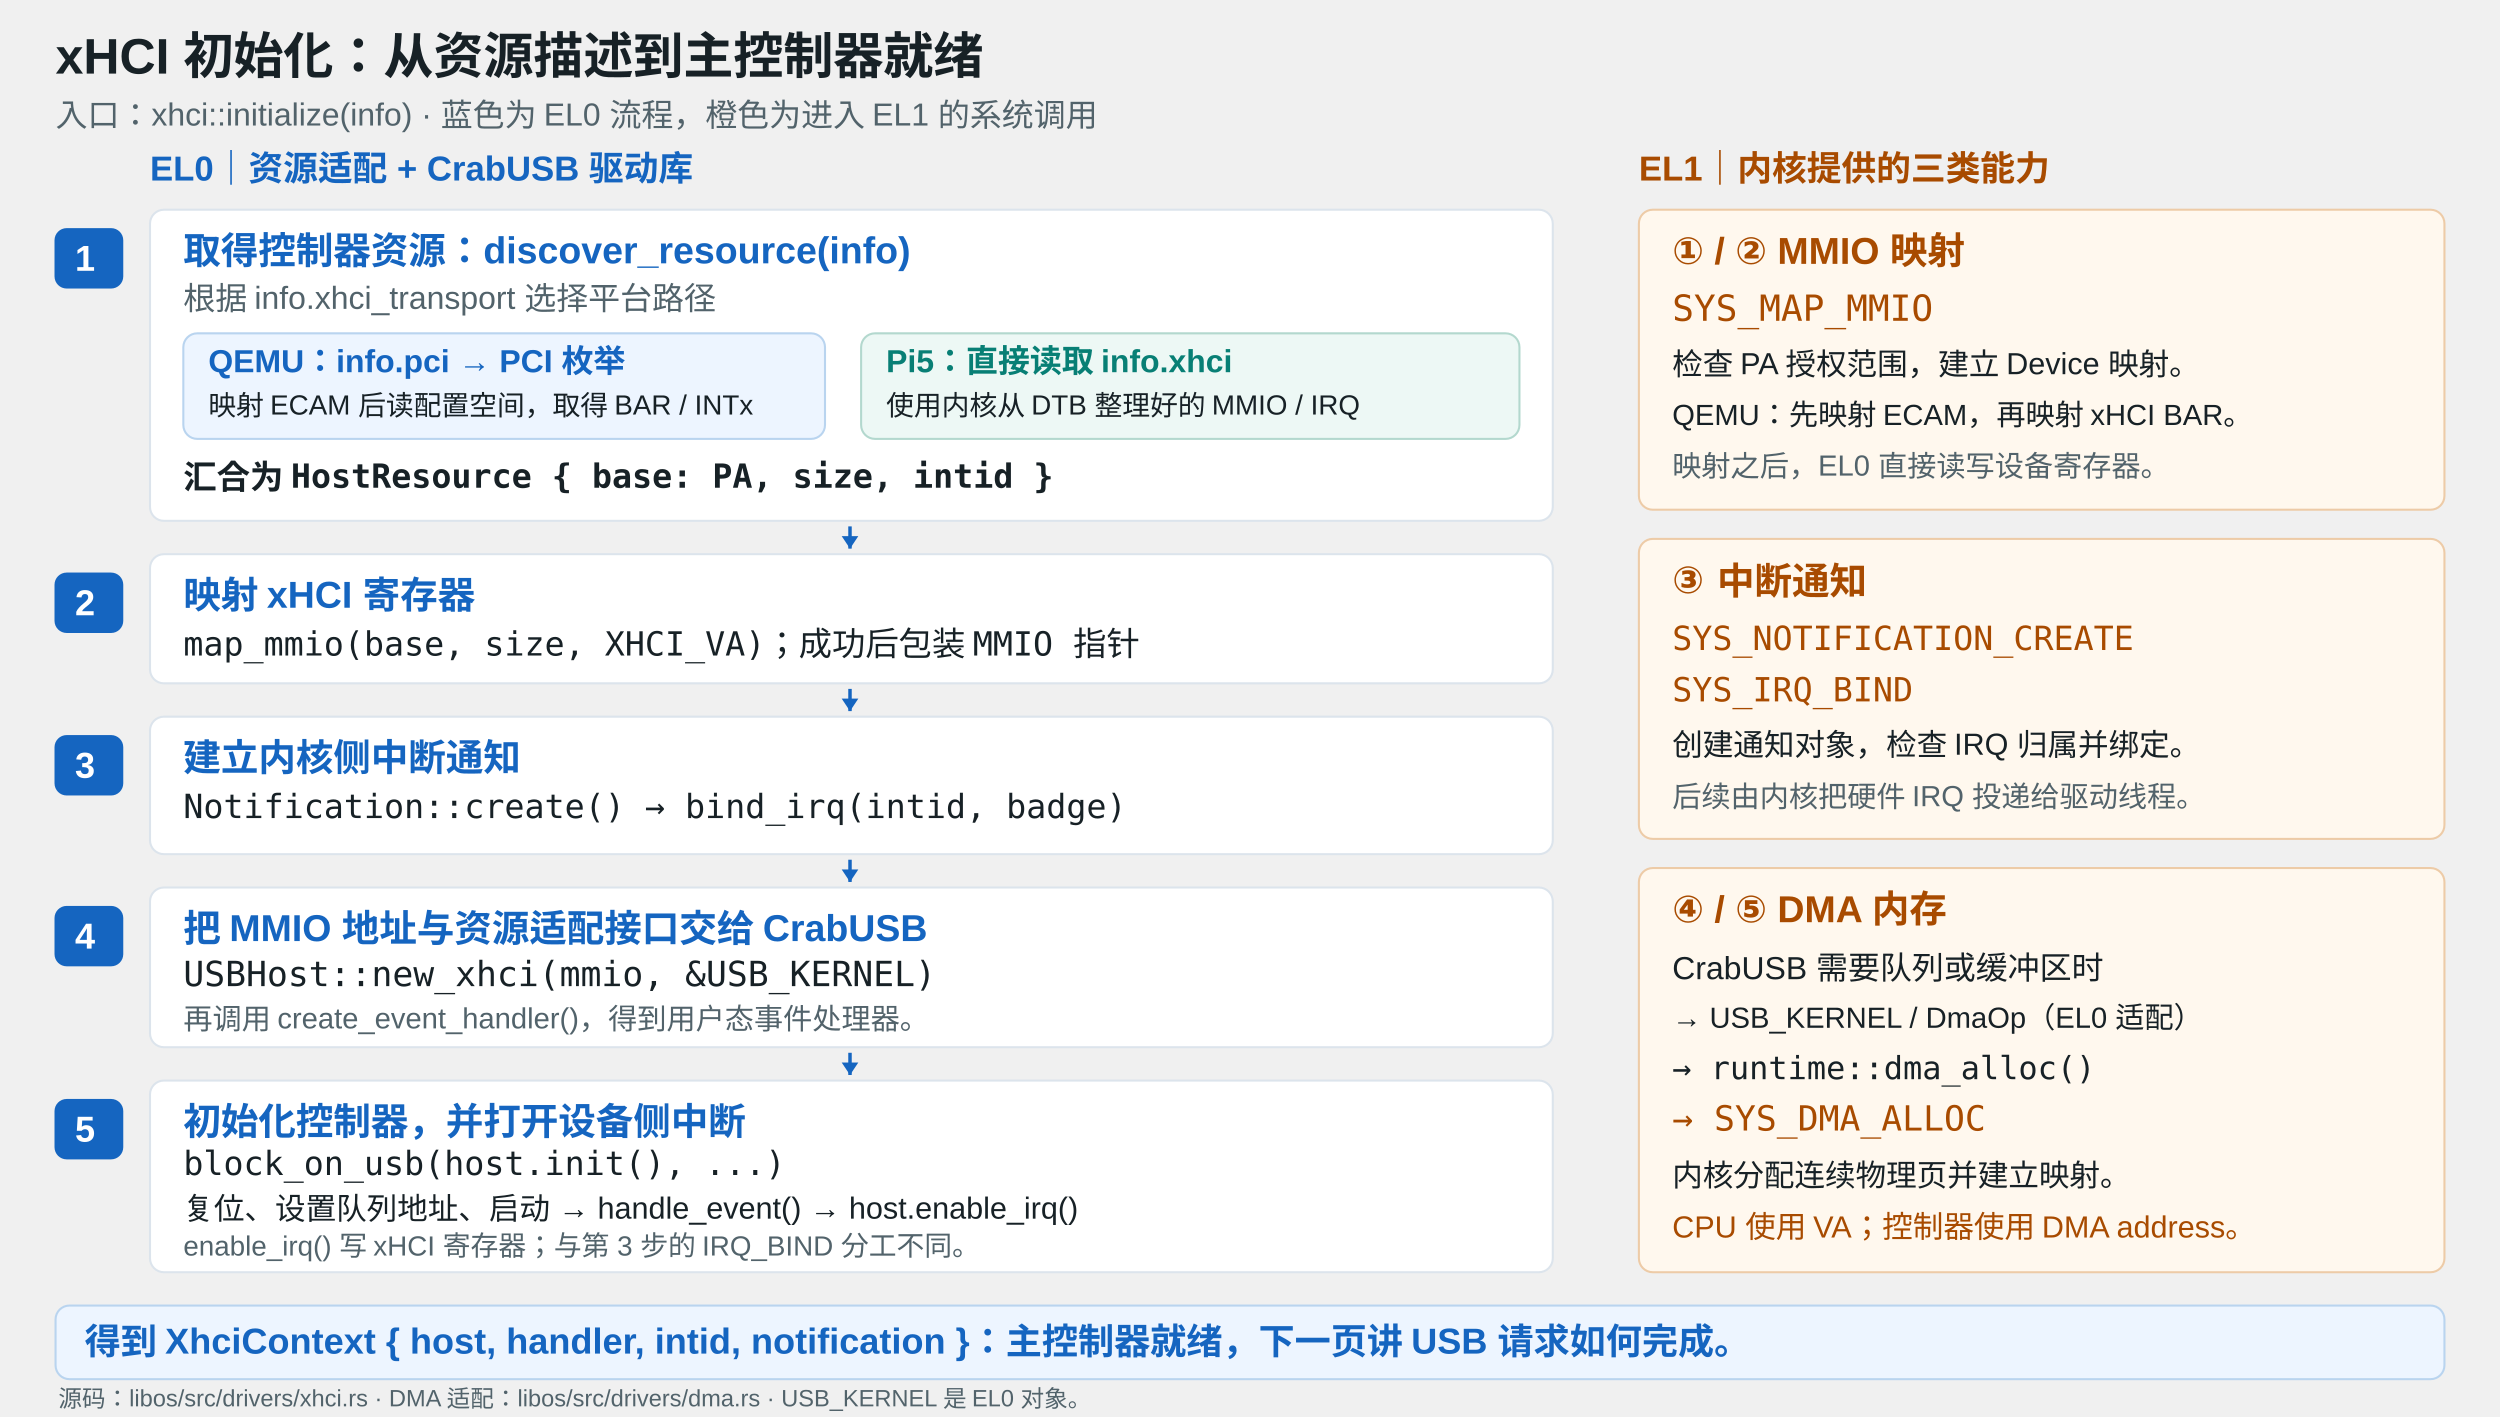
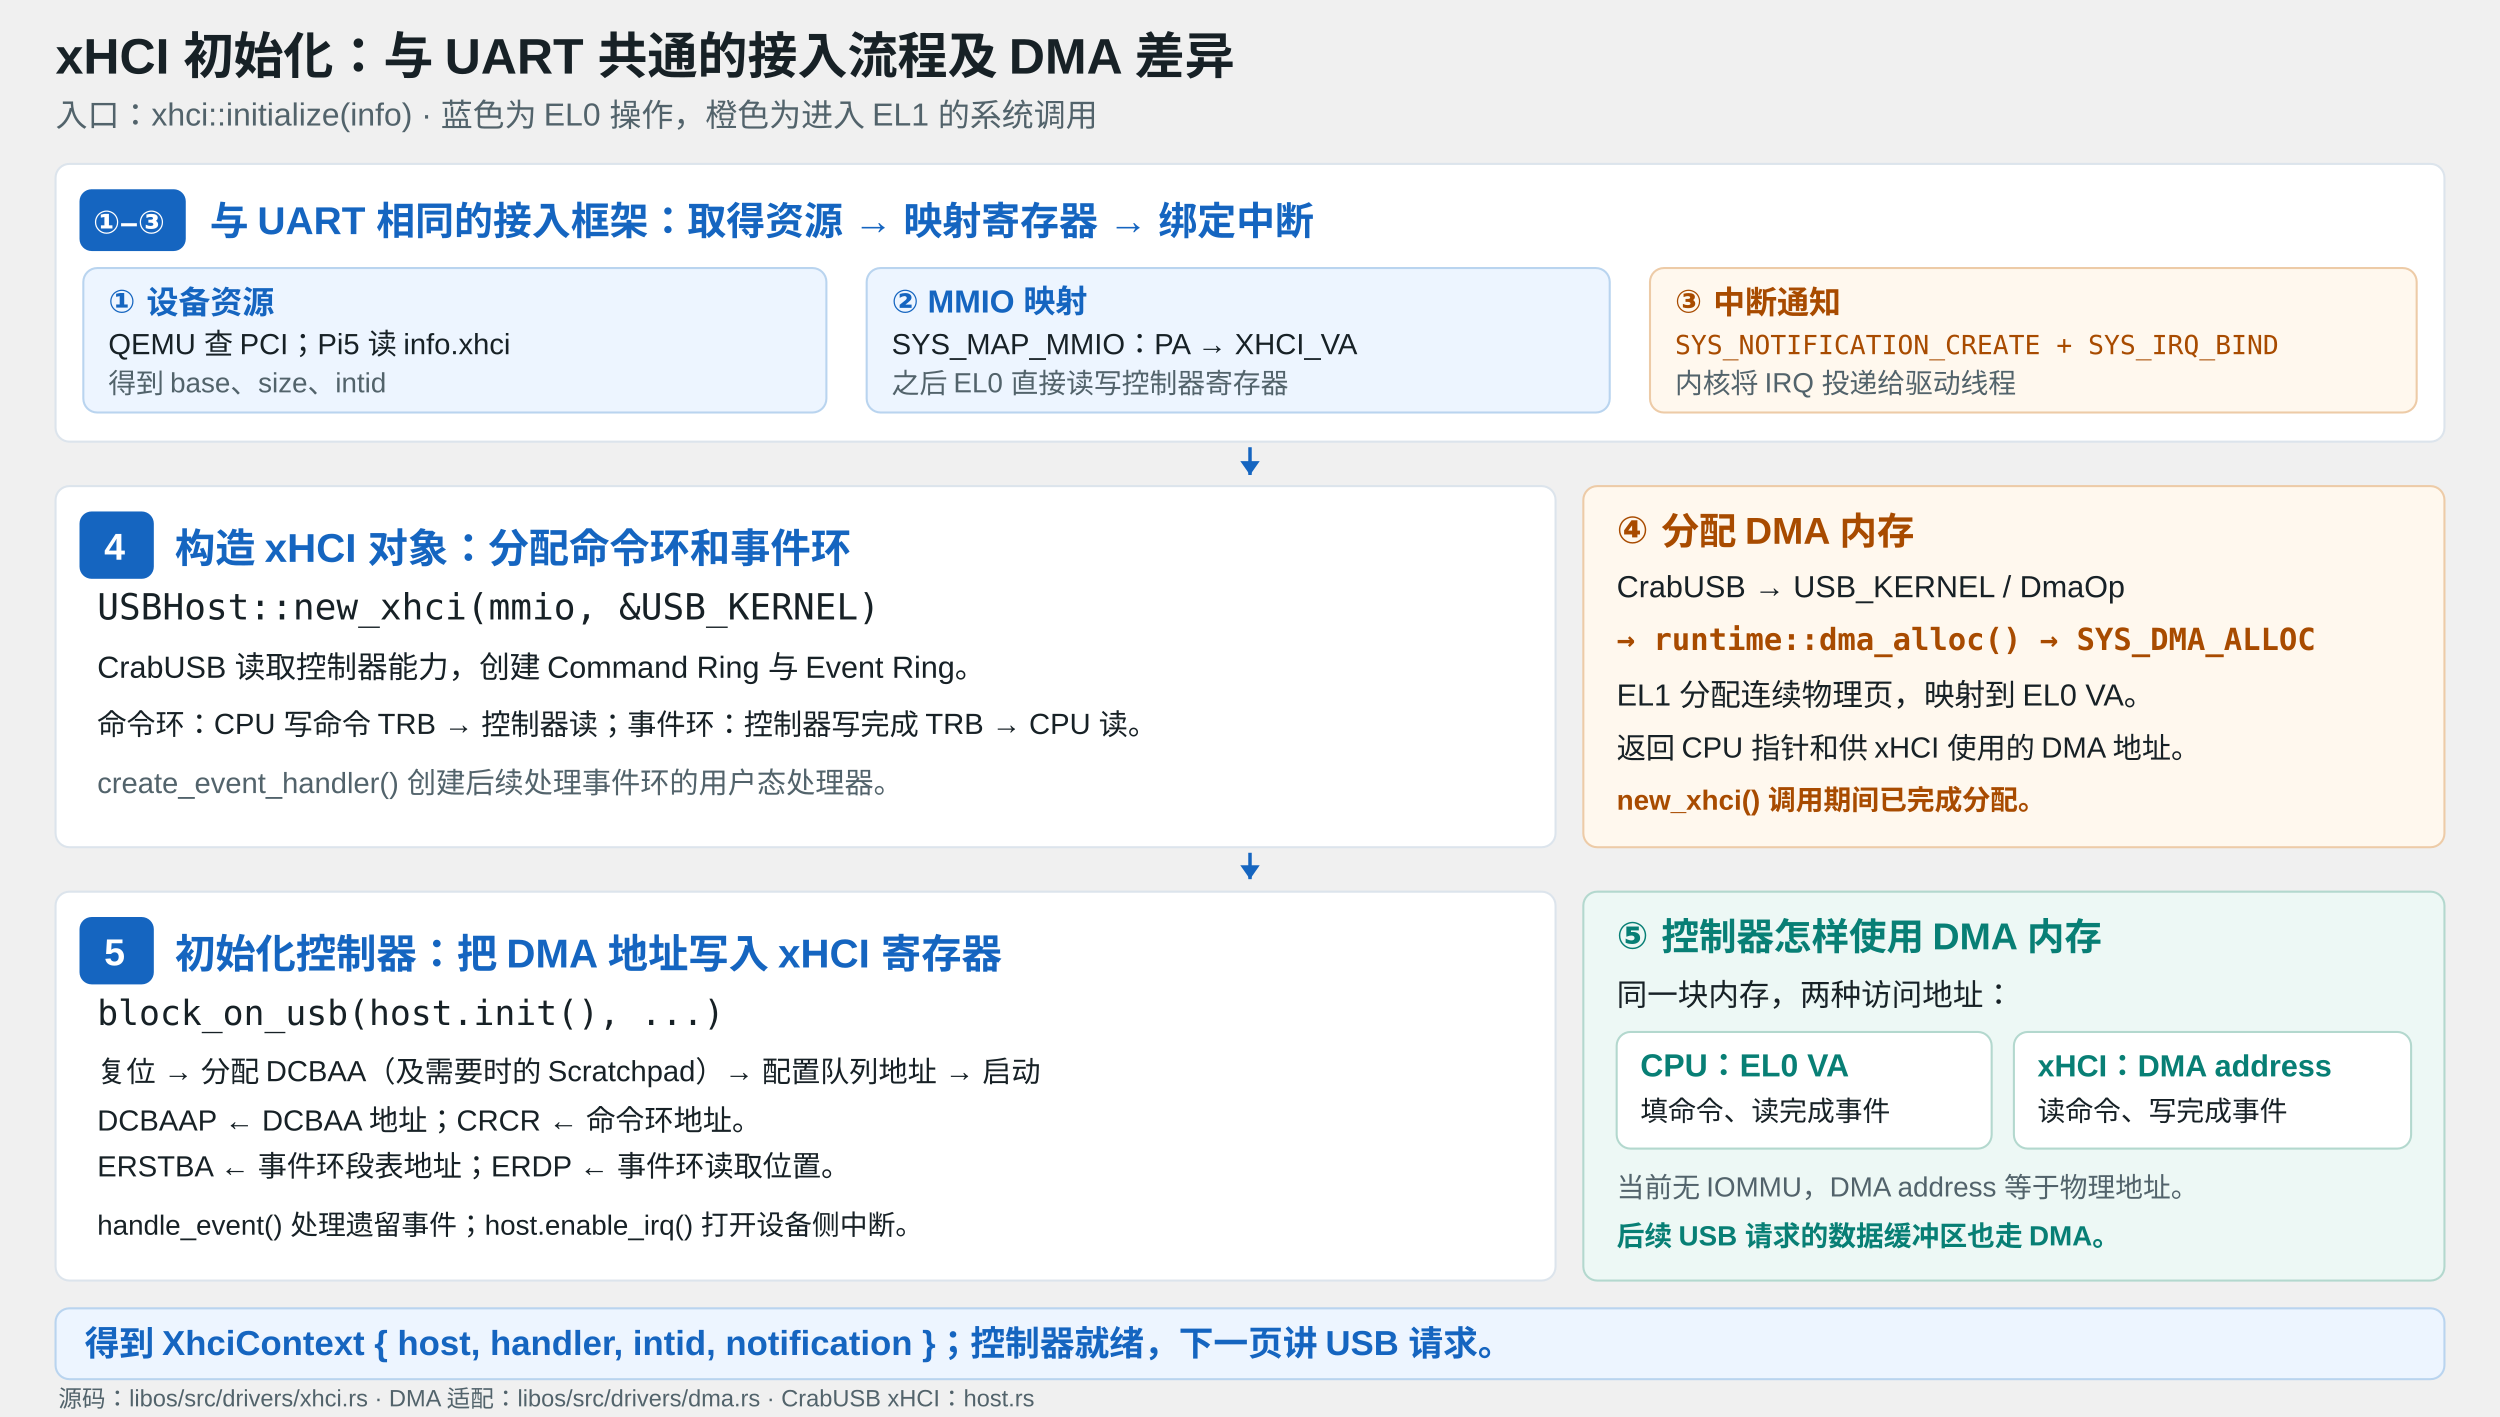
<svg xmlns="http://www.w3.org/2000/svg" width="1800" height="1020" viewBox="0 0 1800 1020" role="img" aria-labelledby="title desc">
-   <text x="40" y="53" font-family="PingFang SC, Microsoft YaHei, Arial, sans-serif" font-size="36" font-weight="700" fill="#172126">xHCI 初始化：从资源描述到主控制器就绪</text>
-   <text x="40" y="91" font-family="PingFang SC, Microsoft YaHei, Arial, sans-serif" font-size="23" font-weight="400" fill="#52636b">入口：xhci::initialize(info)  ·  蓝色为 EL0 流程，橙色为进入 EL1 的系统调用</text>
-   <text x="108" y="130" font-family="PingFang SC, Microsoft YaHei, Arial, sans-serif" font-size="25" font-weight="700" fill="#1565c0">EL0｜资源适配 + CrabUSB 驱动库</text>
-   <text x="1180" y="130" font-family="PingFang SC, Microsoft YaHei, Arial, sans-serif" font-size="25" font-weight="700" fill="#a84b00">EL1｜内核提供的三类能力</text>
-   <rect x="108" y="151" width="1010" height="224" rx="10" fill="#fff" stroke="#dce4ec" stroke-width="1.5" />
-   <rect x="40" y="165" width="48" height="42" rx="8" fill="#1565c0" stroke="#1565c0" stroke-width="1.5" />
-   <text x="54" y="195" font-family="PingFang SC, Microsoft YaHei, Arial, sans-serif" font-size="26" font-weight="700" fill="#fff">1</text>
-   <text x="132" y="190" font-family="PingFang SC, Microsoft YaHei, Arial, sans-serif" font-size="27" font-weight="700" fill="#1565c0">取得控制器资源：discover_resource(info)</text>
-   <text x="132" y="223" font-family="PingFang SC, Microsoft YaHei, Arial, sans-serif" font-size="23" font-weight="400" fill="#52636b">根据 info.xhci_transport 选择平台路径</text>
-   <rect x="132" y="240" width="462" height="76" rx="10" fill="#edf5ff" stroke="#b9d4ef" stroke-width="1.5" />
-   <text x="150" y="268" font-family="PingFang SC, Microsoft YaHei, Arial, sans-serif" font-size="23" font-weight="700" fill="#1565c0">QEMU：info.pci → PCI 枚举</text>
-   <text x="150" y="299" font-family="PingFang SC, Microsoft YaHei, Arial, sans-serif" font-size="20" font-weight="400" fill="#172126">映射 ECAM 后读配置空间，取得 BAR / INTx</text>
-   <rect x="620" y="240" width="474" height="76" rx="10" fill="#edf8f5" stroke="#b3d8ce" stroke-width="1.5" />
-   <text x="638" y="268" font-family="PingFang SC, Microsoft YaHei, Arial, sans-serif" font-size="23" font-weight="700" fill="#087f75">Pi5：直接读取 info.xhci</text>
-   <text x="638" y="299" font-family="PingFang SC, Microsoft YaHei, Arial, sans-serif" font-size="20" font-weight="400" fill="#172126">使用内核从 DTB 整理好的 MMIO / IRQ</text>
-   <text x="132" y="352" font-family="Menlo, Consolas, PingFang SC, Microsoft YaHei, monospace" font-size="24" font-weight="700" fill="#172126">汇合为 HostResource { base: PA, size, intid }</text>
-   <line x1="612" y1="379" x2="612" y2="395" stroke="#1565c0" stroke-width="2.5" />
-   <polygon points="612,395 606,386 618,386" fill="#1565c0" />
-   <rect x="108" y="399" width="1010" height="93" rx="10" fill="#fff" stroke="#dce4ec" stroke-width="1.5" />
-   <rect x="40" y="413" width="48" height="42" rx="8" fill="#1565c0" stroke="#1565c0" stroke-width="1.5" />
-   <text x="54" y="443" font-family="PingFang SC, Microsoft YaHei, Arial, sans-serif" font-size="26" font-weight="700" fill="#fff">2</text>
-   <text x="132" y="438" font-family="PingFang SC, Microsoft YaHei, Arial, sans-serif" font-size="27" font-weight="700" fill="#1565c0">映射 xHCI 寄存器</text>
-   <text x="132" y="472" font-family="Menlo, Consolas, PingFang SC, Microsoft YaHei, monospace" font-size="24" font-weight="400" fill="#172126">map_mmio(base, size, XHCI_VA)；成功后包装 MMIO 指针</text>
-   <line x1="612" y1="496" x2="612" y2="512" stroke="#1565c0" stroke-width="2.5" />
-   <polygon points="612,512 606,503 618,503" fill="#1565c0" />
-   <rect x="108" y="516" width="1010" height="99" rx="10" fill="#fff" stroke="#dce4ec" stroke-width="1.5" />
-   <rect x="40" y="530" width="48" height="42" rx="8" fill="#1565c0" stroke="#1565c0" stroke-width="1.5" />
-   <text x="54" y="560" font-family="PingFang SC, Microsoft YaHei, Arial, sans-serif" font-size="26" font-weight="700" fill="#fff">3</text>
-   <text x="132" y="555" font-family="PingFang SC, Microsoft YaHei, Arial, sans-serif" font-size="27" font-weight="700" fill="#1565c0">建立内核侧中断通知</text>
-   <text x="132" y="589" font-family="Menlo, Consolas, PingFang SC, Microsoft YaHei, monospace" font-size="24" font-weight="400" fill="#172126">Notification::create() → bind_irq(intid, badge)</text>
-   <line x1="612" y1="619" x2="612" y2="635" stroke="#1565c0" stroke-width="2.5" />
-   <polygon points="612,635 606,626 618,626" fill="#1565c0" />
-   <rect x="108" y="639" width="1010" height="115" rx="10" fill="#fff" stroke="#dce4ec" stroke-width="1.5" />
-   <rect x="40" y="653" width="48" height="42" rx="8" fill="#1565c0" stroke="#1565c0" stroke-width="1.5" />
-   <text x="54" y="683" font-family="PingFang SC, Microsoft YaHei, Arial, sans-serif" font-size="26" font-weight="700" fill="#fff">4</text>
-   <text x="132" y="678" font-family="PingFang SC, Microsoft YaHei, Arial, sans-serif" font-size="27" font-weight="700" fill="#1565c0">把 MMIO 地址与资源适配接口交给 CrabUSB</text>
-   <text x="132" y="710" font-family="Menlo, Consolas, PingFang SC, Microsoft YaHei, monospace" font-size="25" font-weight="400" fill="#172126">USBHost::new_xhci(mmio, &amp;USB_KERNEL)</text>
-   <text x="132" y="741" font-family="PingFang SC, Microsoft YaHei, Arial, sans-serif" font-size="21" font-weight="400" fill="#52636b">再调用 create_event_handler()，得到用户态事件处理器。</text>
-   <line x1="612" y1="758" x2="612" y2="774" stroke="#1565c0" stroke-width="2.5" />
-   <polygon points="612,774 606,765 618,765" fill="#1565c0" />
-   <rect x="108" y="778" width="1010" height="138" rx="10" fill="#fff" stroke="#dce4ec" stroke-width="1.5" />
-   <rect x="40" y="792" width="48" height="42" rx="8" fill="#1565c0" stroke="#1565c0" stroke-width="1.5" />
-   <text x="54" y="822" font-family="PingFang SC, Microsoft YaHei, Arial, sans-serif" font-size="26" font-weight="700" fill="#fff">5</text>
-   <text x="132" y="817" font-family="PingFang SC, Microsoft YaHei, Arial, sans-serif" font-size="27" font-weight="700" fill="#1565c0">初始化控制器，并打开设备侧中断</text>
-   <text x="132" y="846" font-family="Menlo, Consolas, PingFang SC, Microsoft YaHei, monospace" font-size="24" font-weight="400" fill="#172126">block_on_usb(host.init(), ...)</text>
-   <text x="132" y="878" font-family="PingFang SC, Microsoft YaHei, Arial, sans-serif" font-size="22" font-weight="400" fill="#172126">复位、设置队列地址、启动 → handle_event() → host.enable_irq()</text>
-   <text x="132" y="904" font-family="PingFang SC, Microsoft YaHei, Arial, sans-serif" font-size="20" font-weight="400" fill="#52636b">enable_irq() 写 xHCI 寄存器；与第 3 步的 IRQ_BIND 分工不同。</text>
-   <rect x="1180" y="151" width="580" height="216" rx="10" fill="#fff8ee" stroke="#edcba7" stroke-width="1.5" />
-   <text x="1204" y="190" font-family="PingFang SC, Microsoft YaHei, Arial, sans-serif" font-size="27" font-weight="700" fill="#a84b00">① / ②  MMIO 映射</text>
-   <text x="1204" y="231" font-family="Menlo, Consolas, PingFang SC, Microsoft YaHei, monospace" font-size="26" font-weight="400" fill="#a84b00">SYS_MAP_MMIO</text>
-   <text x="1204" y="270" font-family="PingFang SC, Microsoft YaHei, Arial, sans-serif" font-size="22" font-weight="400" fill="#172126">检查 PA 授权范围，建立 Device 映射。</text>
-   <text x="1204" y="306" font-family="PingFang SC, Microsoft YaHei, Arial, sans-serif" font-size="21" font-weight="400" fill="#172126">QEMU：先映射 ECAM，再映射 xHCI BAR。</text>
-   <text x="1204" y="343" font-family="PingFang SC, Microsoft YaHei, Arial, sans-serif" font-size="21" font-weight="400" fill="#52636b">映射之后，EL0 直接读写设备寄存器。</text>
-   <rect x="1180" y="388" width="580" height="216" rx="10" fill="#fff8ee" stroke="#edcba7" stroke-width="1.5" />
-   <text x="1204" y="427" font-family="PingFang SC, Microsoft YaHei, Arial, sans-serif" font-size="27" font-weight="700" fill="#a84b00">③  中断通知</text>
-   <text x="1204" y="468" font-family="Menlo, Consolas, PingFang SC, Microsoft YaHei, monospace" font-size="24" font-weight="400" fill="#a84b00">SYS_NOTIFICATION_CREATE</text>
-   <text x="1204" y="505" font-family="Menlo, Consolas, PingFang SC, Microsoft YaHei, monospace" font-size="24" font-weight="400" fill="#a84b00">SYS_IRQ_BIND</text>
-   <text x="1204" y="544" font-family="PingFang SC, Microsoft YaHei, Arial, sans-serif" font-size="22" font-weight="400" fill="#172126">创建通知对象，检查 IRQ 归属并绑定。</text>
-   <text x="1204" y="581" font-family="PingFang SC, Microsoft YaHei, Arial, sans-serif" font-size="21" font-weight="400" fill="#52636b">后续由内核把硬件 IRQ 投递给驱动线程。</text>
-   <rect x="1180" y="625" width="580" height="291" rx="10" fill="#fff8ee" stroke="#edcba7" stroke-width="1.5" />
-   <text x="1204" y="664" font-family="PingFang SC, Microsoft YaHei, Arial, sans-serif" font-size="27" font-weight="700" fill="#a84b00">④ / ⑤  DMA 内存</text>
-   <text x="1204" y="705" font-family="PingFang SC, Microsoft YaHei, Arial, sans-serif" font-size="23" font-weight="400" fill="#172126">CrabUSB 需要队列或缓冲区时</text>
-   <text x="1204" y="740" font-family="PingFang SC, Microsoft YaHei, Arial, sans-serif" font-size="21" font-weight="400" fill="#172126">→ USB_KERNEL / DmaOp（EL0 适配）</text>
-   <text x="1204" y="777" font-family="Menlo, Consolas, PingFang SC, Microsoft YaHei, monospace" font-size="23" font-weight="400" fill="#172126">→ runtime::dma_alloc()</text>
-   <text x="1204" y="814" font-family="Menlo, Consolas, PingFang SC, Microsoft YaHei, monospace" font-size="25" font-weight="400" fill="#a84b00">→ SYS_DMA_ALLOC</text>
-   <text x="1204" y="854" font-family="PingFang SC, Microsoft YaHei, Arial, sans-serif" font-size="22" font-weight="400" fill="#172126">内核分配连续物理页并建立映射。</text>
-   <text x="1204" y="891" font-family="PingFang SC, Microsoft YaHei, Arial, sans-serif" font-size="22" font-weight="400" fill="#a84b00">CPU 使用 VA；控制器使用 DMA address。</text>
-   <rect x="40" y="940" width="1720" height="53" rx="10" fill="#edf5ff" stroke="#b9d4ef" stroke-width="1.5" />
-   <text x="61" y="975" font-family="PingFang SC, Microsoft YaHei, Arial, sans-serif" font-size="26" font-weight="700" fill="#1565c0">得到 XhciContext { host, handler, intid, notification }：主控制器就绪，下一页讲 USB 请求如何完成。</text>
-   <text x="42" y="1013" font-family="PingFang SC, Microsoft YaHei, Arial, sans-serif" font-size="17" font-weight="400" fill="#52636b">源码：libos/src/drivers/xhci.rs · DMA 适配：libos/src/drivers/dma.rs · USB_KERNEL 是 EL0 对象。</text>
+   <text x="40" y="53" font-family="PingFang SC, Microsoft YaHei, Arial, sans-serif" font-size="36" font-weight="700" fill="#172126">xHCI 初始化：与 UART 共通的接入流程及 DMA 差异</text>
+   <text x="40" y="91" font-family="PingFang SC, Microsoft YaHei, Arial, sans-serif" font-size="23" font-weight="400" fill="#52636b">入口：xhci::initialize(info)  ·  蓝色为 EL0 操作，橙色为进入 EL1 的系统调用</text>
+   <rect x="40" y="118" width="1720" height="200" rx="10" fill="#fff" stroke="#dce4ec" stroke-width="1.5" />
+   <rect x="58" y="137" width="75" height="43" rx="8" fill="#1565c0" stroke="#1565c0" stroke-width="1.5" />
+   <text x="67" y="168" font-family="PingFang SC, Microsoft YaHei, Arial, sans-serif" font-size="23" font-weight="700" fill="#fff">①–③</text>
+   <text x="151" y="169" font-family="PingFang SC, Microsoft YaHei, Arial, sans-serif" font-size="28" font-weight="700" fill="#1565c0">与 UART 相同的接入框架：取得资源 → 映射寄存器 → 绑定中断</text>
+   <rect x="60" y="193" width="535" height="104" rx="10" fill="#edf5ff" stroke="#b9d4ef" stroke-width="1.5" />
+   <text x="78" y="225" font-family="PingFang SC, Microsoft YaHei, Arial, sans-serif" font-size="23" font-weight="700" fill="#1565c0">① 设备资源</text>
+   <text x="78" y="255" font-family="PingFang SC, Microsoft YaHei, Arial, sans-serif" font-size="21" font-weight="400" fill="#172126">QEMU 查 PCI；Pi5 读 info.xhci</text>
+   <text x="78" y="283" font-family="PingFang SC, Microsoft YaHei, Arial, sans-serif" font-size="20" font-weight="400" fill="#52636b">得到 base、size、intid</text>
+   <rect x="624" y="193" width="535" height="104" rx="10" fill="#edf5ff" stroke="#b9d4ef" stroke-width="1.5" />
+   <text x="642" y="225" font-family="PingFang SC, Microsoft YaHei, Arial, sans-serif" font-size="23" font-weight="700" fill="#1565c0">② MMIO 映射</text>
+   <text x="642" y="255" font-family="PingFang SC, Microsoft YaHei, Arial, sans-serif" font-size="21" font-weight="400" fill="#172126">SYS_MAP_MMIO：PA → XHCI_VA</text>
+   <text x="642" y="283" font-family="PingFang SC, Microsoft YaHei, Arial, sans-serif" font-size="20" font-weight="400" fill="#52636b">之后 EL0 直接读写控制器寄存器</text>
+   <rect x="1188" y="193" width="552" height="104" rx="10" fill="#fff8ee" stroke="#edcba7" stroke-width="1.5" />
+   <text x="1206" y="225" font-family="PingFang SC, Microsoft YaHei, Arial, sans-serif" font-size="23" font-weight="700" fill="#a84b00">③ 中断通知</text>
+   <text x="1206" y="255" font-family="Menlo, Consolas, PingFang SC, Microsoft YaHei, monospace" font-size="19" font-weight="400" fill="#a84b00">SYS_NOTIFICATION_CREATE + SYS_IRQ_BIND</text>
+   <text x="1206" y="283" font-family="PingFang SC, Microsoft YaHei, Arial, sans-serif" font-size="20" font-weight="400" fill="#52636b">内核将 IRQ 投递给驱动线程</text>
+   <line x1="900" y1="322" x2="900" y2="342" stroke="#1565c0" stroke-width="2.5" />
+   <polygon points="900,342 893,332 907,332" fill="#1565c0" />
+   <rect x="40" y="350" width="1080" height="260" rx="10" fill="#fff" stroke="#dce4ec" stroke-width="1.5" />
+   <rect x="58" y="369" width="52" height="47" rx="8" fill="#1565c0" stroke="#1565c0" stroke-width="1.5" />
+   <text x="75" y="403" font-family="PingFang SC, Microsoft YaHei, Arial, sans-serif" font-size="27" font-weight="700" fill="#fff">4</text>
+   <text x="126" y="405" font-family="PingFang SC, Microsoft YaHei, Arial, sans-serif" font-size="29" font-weight="700" fill="#1565c0">构造 xHCI 对象：分配命令环和事件环</text>
+   <text x="70" y="446" font-family="Menlo, Consolas, PingFang SC, Microsoft YaHei, monospace" font-size="26" font-weight="400" fill="#172126">USBHost::new_xhci(mmio, &amp;USB_KERNEL)</text>
+   <text x="70" y="488" font-family="PingFang SC, Microsoft YaHei, Arial, sans-serif" font-size="22" font-weight="400" fill="#172126">CrabUSB 读取控制器能力，创建 Command Ring 与 Event Ring。</text>
+   <text x="70" y="529" font-family="PingFang SC, Microsoft YaHei, Arial, sans-serif" font-size="21" font-weight="400" fill="#172126">命令环：CPU 写命令 TRB → 控制器读；事件环：控制器写完成 TRB → CPU 读。</text>
+   <text x="70" y="571" font-family="PingFang SC, Microsoft YaHei, Arial, sans-serif" font-size="21" font-weight="400" fill="#52636b">create_event_handler() 创建后续处理事件环的用户态处理器。</text>
+   <rect x="1140" y="350" width="620" height="260" rx="10" fill="#fff8ee" stroke="#edcba7" stroke-width="1.5" />
+   <text x="1164" y="391" font-family="PingFang SC, Microsoft YaHei, Arial, sans-serif" font-size="27" font-weight="700" fill="#a84b00">④ 分配 DMA 内存</text>
+   <text x="1164" y="430" font-family="PingFang SC, Microsoft YaHei, Arial, sans-serif" font-size="22" font-weight="400" fill="#172126">CrabUSB → USB_KERNEL / DmaOp</text>
+   <text x="1164" y="468" font-family="Menlo, Consolas, PingFang SC, Microsoft YaHei, monospace" font-size="22" font-weight="700" fill="#a84b00">→ runtime::dma_alloc() → SYS_DMA_ALLOC</text>
+   <text x="1164" y="508" font-family="PingFang SC, Microsoft YaHei, Arial, sans-serif" font-size="22" font-weight="400" fill="#172126">EL1 分配连续物理页，映射到 EL0 VA。</text>
+   <text x="1164" y="546" font-family="PingFang SC, Microsoft YaHei, Arial, sans-serif" font-size="21" font-weight="400" fill="#172126">返回 CPU 指针和供 xHCI 使用的 DMA 地址。</text>
+   <text x="1164" y="583" font-family="PingFang SC, Microsoft YaHei, Arial, sans-serif" font-size="20" font-weight="700" fill="#a84b00">new_xhci() 调用期间已完成分配。</text>
+   <line x1="900" y1="614" x2="900" y2="633" stroke="#1565c0" stroke-width="2.5" />
+   <polygon points="900,633 893,623 907,623" fill="#1565c0" />
+   <rect x="40" y="642" width="1080" height="280" rx="10" fill="#fff" stroke="#dce4ec" stroke-width="1.5" />
+   <rect x="58" y="661" width="52" height="47" rx="8" fill="#1565c0" stroke="#1565c0" stroke-width="1.5" />
+   <text x="75" y="695" font-family="PingFang SC, Microsoft YaHei, Arial, sans-serif" font-size="27" font-weight="700" fill="#fff">5</text>
+   <text x="126" y="697" font-family="PingFang SC, Microsoft YaHei, Arial, sans-serif" font-size="29" font-weight="700" fill="#1565c0">初始化控制器：把 DMA 地址写入 xHCI 寄存器</text>
+   <text x="70" y="738" font-family="Menlo, Consolas, PingFang SC, Microsoft YaHei, monospace" font-size="25" font-weight="400" fill="#172126">block_on_usb(host.init(), ...)</text>
+   <text x="70" y="779" font-family="PingFang SC, Microsoft YaHei, Arial, sans-serif" font-size="21" font-weight="400" fill="#172126">复位 → 分配 DCBAA（及需要时的 Scratchpad）→ 配置队列地址 → 启动</text>
+   <text x="70" y="814" font-family="PingFang SC, Microsoft YaHei, Arial, sans-serif" font-size="21" font-weight="400" fill="#172126">DCBAAP ← DCBAA 地址；CRCR ← 命令环地址。</text>
+   <text x="70" y="847" font-family="PingFang SC, Microsoft YaHei, Arial, sans-serif" font-size="21" font-weight="400" fill="#172126">ERSTBA ← 事件环段表地址；ERDP ← 事件环读取位置。</text>
+   <text x="70" y="889" font-family="PingFang SC, Microsoft YaHei, Arial, sans-serif" font-size="20" font-weight="400" fill="#172126">handle_event() 处理遗留事件；host.enable_irq() 打开设备侧中断。</text>
+   <rect x="1140" y="642" width="620" height="280" rx="10" fill="#edf8f5" stroke="#b3d8ce" stroke-width="1.5" />
+   <text x="1164" y="683" font-family="PingFang SC, Microsoft YaHei, Arial, sans-serif" font-size="27" font-weight="700" fill="#087f75">⑤ 控制器怎样使用 DMA 内存</text>
+   <text x="1164" y="724" font-family="PingFang SC, Microsoft YaHei, Arial, sans-serif" font-size="22" font-weight="400" fill="#172126">同一块内存，两种访问地址：</text>
+   <rect x="1164" y="743" width="270" height="84" rx="10" fill="#fff" stroke="#b3d8ce" stroke-width="1.5" />
+   <text x="1181" y="775" font-family="PingFang SC, Microsoft YaHei, Arial, sans-serif" font-size="23" font-weight="700" fill="#087f75">CPU：EL0 VA</text>
+   <text x="1181" y="807" font-family="PingFang SC, Microsoft YaHei, Arial, sans-serif" font-size="20" font-weight="400" fill="#172126">填命令、读完成事件</text>
+   <rect x="1450" y="743" width="286" height="84" rx="10" fill="#fff" stroke="#b3d8ce" stroke-width="1.5" />
+   <text x="1467" y="775" font-family="PingFang SC, Microsoft YaHei, Arial, sans-serif" font-size="22" font-weight="700" fill="#087f75">xHCI：DMA address</text>
+   <text x="1467" y="807" font-family="PingFang SC, Microsoft YaHei, Arial, sans-serif" font-size="20" font-weight="400" fill="#172126">读命令、写完成事件</text>
+   <text x="1164" y="862" font-family="PingFang SC, Microsoft YaHei, Arial, sans-serif" font-size="20" font-weight="400" fill="#52636b">当前无 IOMMU，DMA address 等于物理地址。</text>
+   <text x="1164" y="897" font-family="PingFang SC, Microsoft YaHei, Arial, sans-serif" font-size="20" font-weight="700" fill="#087f75">后续 USB 请求的数据缓冲区也走 DMA。</text>
+   <rect x="40" y="942" width="1720" height="51" rx="10" fill="#edf5ff" stroke="#b9d4ef" stroke-width="1.5" />
+   <text x="61" y="976" font-family="PingFang SC, Microsoft YaHei, Arial, sans-serif" font-size="25" font-weight="700" fill="#1565c0">得到 XhciContext { host, handler, intid, notification }；控制器就绪，下一页讲 USB 请求。</text>
+   <text x="42" y="1013" font-family="PingFang SC, Microsoft YaHei, Arial, sans-serif" font-size="17" font-weight="400" fill="#52636b">源码：libos/src/drivers/xhci.rs · DMA 适配：libos/src/drivers/dma.rs · CrabUSB xHCI：host.rs</text>
</svg>
